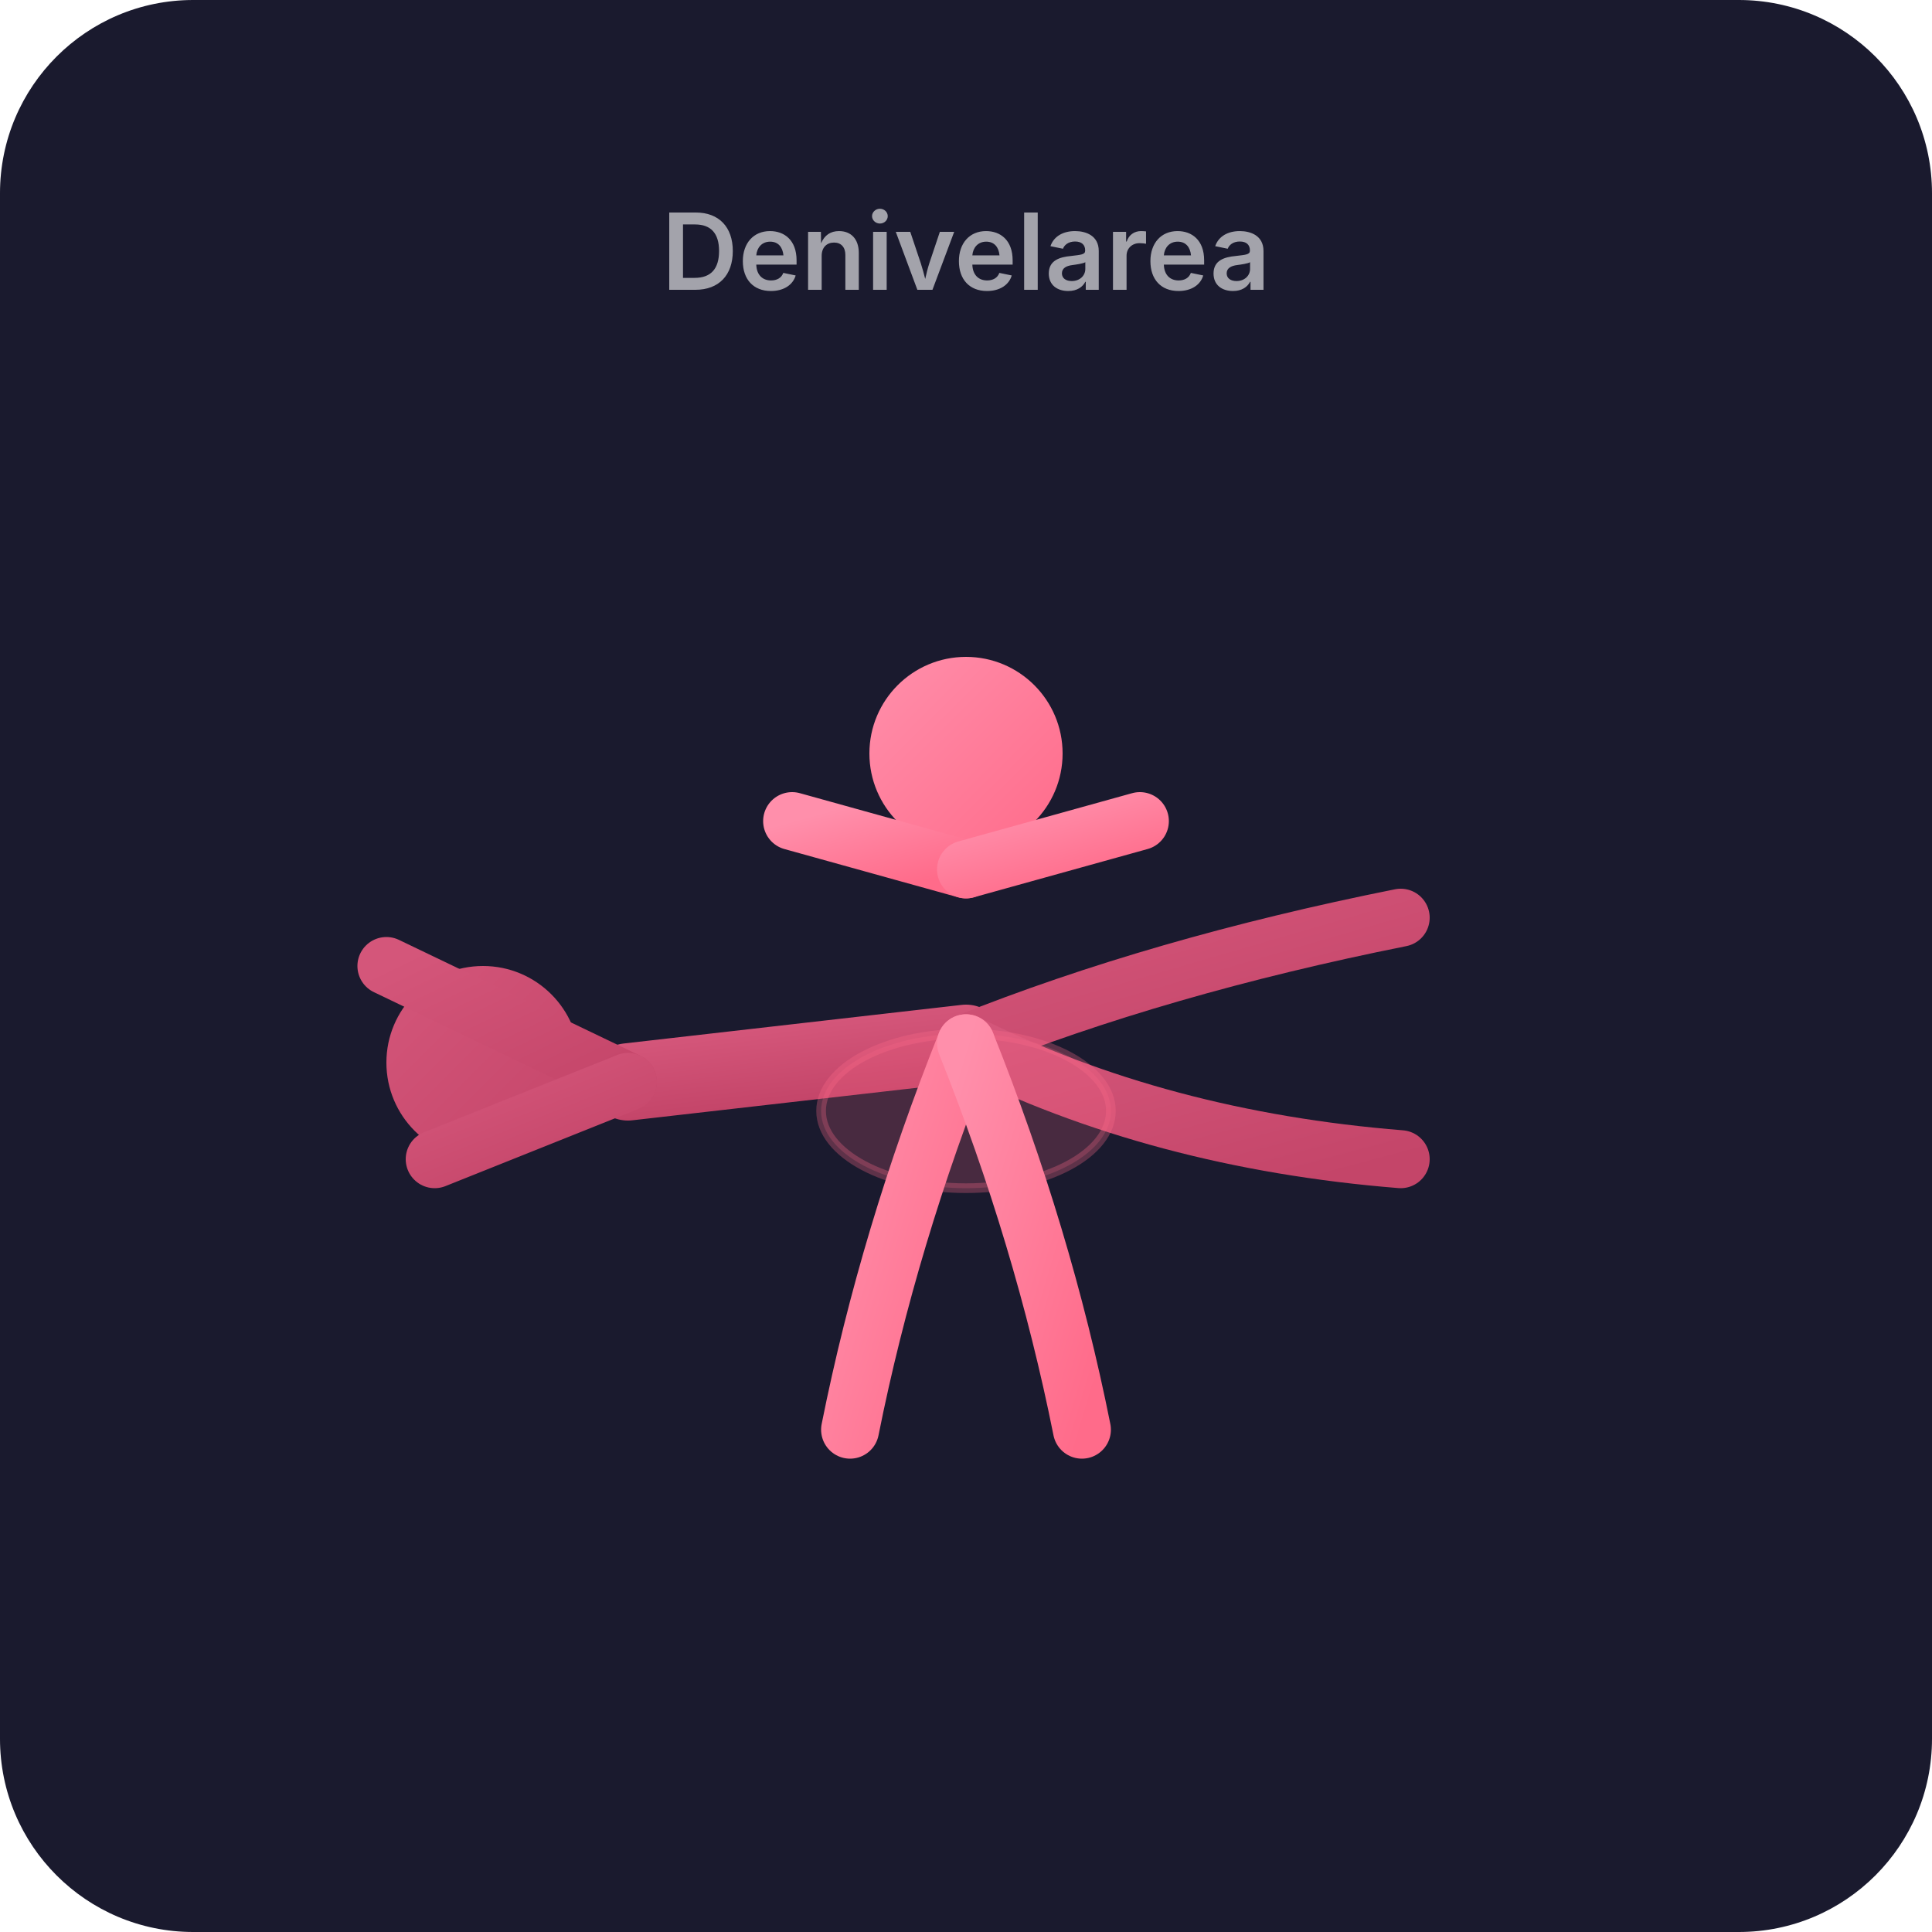
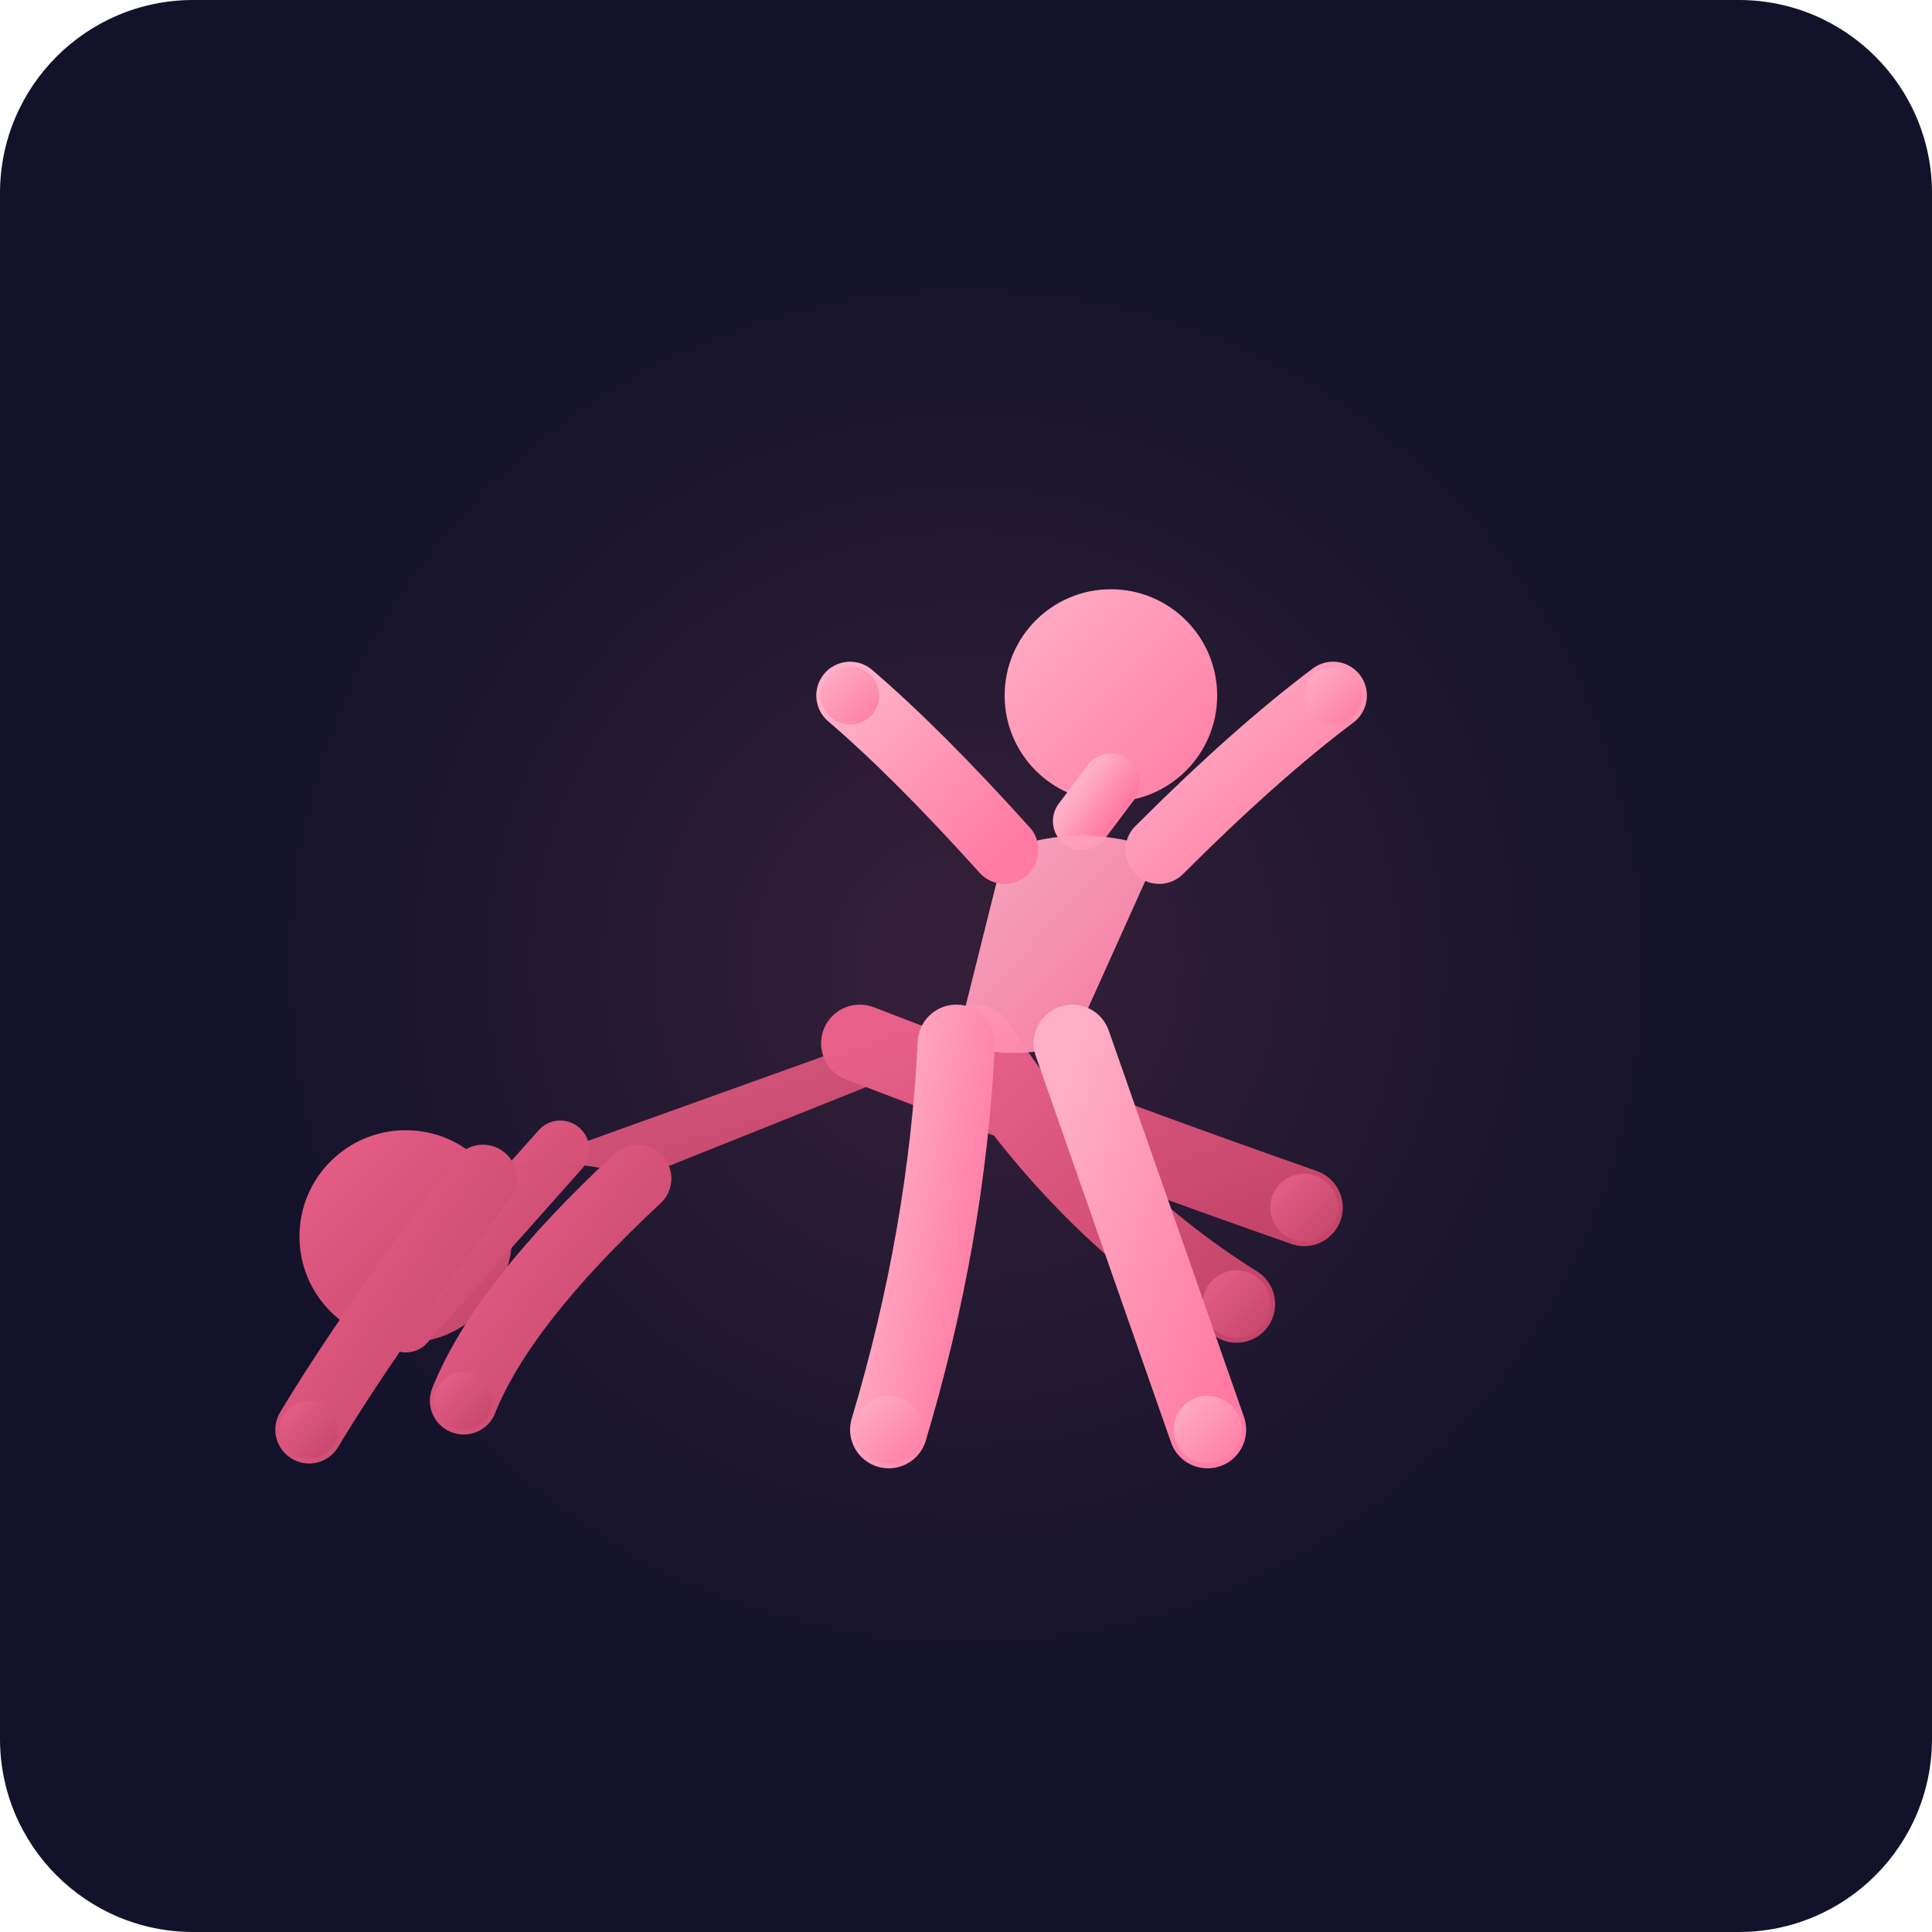
<svg xmlns="http://www.w3.org/2000/svg" viewBox="0 0 200 200" width="200" height="200">
  <defs>
    <linearGradient id="g1" x1="0%" y1="0%" x2="100%" y2="100%">
-       <stop offset="0%" style="stop-color:#FF8FAB;stop-opacity:1" />
-       <stop offset="100%" style="stop-color:#FF6B8A;stop-opacity:1" />
+       <stop offset="0%" style="stop-color:#FFB0C8;stop-opacity:1" />
+       <stop offset="100%" style="stop-color:#FF7BA3;stop-opacity:1" />
    </linearGradient>
    <linearGradient id="g2" x1="0%" y1="0%" x2="100%" y2="100%">
-       <stop offset="0%" style="stop-color:#D4567A;stop-opacity:1" />
+       <stop offset="0%" style="stop-color:#E8608A;stop-opacity:1" />
      <stop offset="100%" style="stop-color:#C44569;stop-opacity:1" />
    </linearGradient>
+     <radialGradient id="glow" cx="50%" cy="50%" r="50%">
+       <stop offset="0%" style="stop-color:#FF6B8A;stop-opacity:0.15" />
+       <stop offset="100%" style="stop-color:#FF6B8A;stop-opacity:0" />
+     </radialGradient>
  </defs>
-   <rect width="200" height="200" fill="#1a1a2e" rx="20" />
-   <text x="100" y="30" text-anchor="middle" fill="rgba(255,255,255,0.6)" font-family="-apple-system, sans-serif" font-size="11" font-weight="600">Denivelarea</text>
-   <circle cx="50" cy="110" r="10" fill="url(#g2)" />
-   <line x1="50" y1="118" x2="65" y2="112" stroke="url(#g2)" stroke-width="4" stroke-linecap="round" />
-   <line x1="65" y1="112" x2="100" y2="108" stroke="url(#g2)" stroke-width="8" stroke-linecap="round" />
-   <path d="M65,112 Q52.5,106.0 40,100" fill="none" stroke="url(#g2)" stroke-width="6" stroke-linecap="round" />
-   <path d="M65,112 Q55.0,116.0 45,120" fill="none" stroke="url(#g2)" stroke-width="6" stroke-linecap="round" />
-   <path d="M100,108 Q120,100 145,95" fill="none" stroke="url(#g2)" stroke-width="6" stroke-linecap="round" />
-   <path d="M100,108 Q120,118 145,120" fill="none" stroke="url(#g2)" stroke-width="6" stroke-linecap="round" />
-   <ellipse cx="100" cy="115" rx="15" ry="8" fill="rgba(255,107,138,0.2)" stroke="rgba(255,107,138,0.3)" stroke-width="1" />
-   <circle cx="100" cy="78" r="10" fill="url(#g1)" />
-   <line x1="100" y1="86" x2="100" y2="90" stroke="url(#g1)" stroke-width="4" stroke-linecap="round" />
-   <line x1="100" y1="90" x2="100" y2="108" stroke="url(#g1)" stroke-width="8" stroke-linecap="round" />
-   <path d="M100,90 Q91.0,87.5 82,85" fill="none" stroke="url(#g1)" stroke-width="6" stroke-linecap="round" />
-   <path d="M100,90 Q109.0,87.5 118,85" fill="none" stroke="url(#g1)" stroke-width="6" stroke-linecap="round" />
-   <path d="M100,108 Q92,128 88,148" fill="none" stroke="url(#g1)" stroke-width="6" stroke-linecap="round" />
-   <path d="M100,108 Q108,128 112,148" fill="none" stroke="url(#g1)" stroke-width="6" stroke-linecap="round" />
+   <rect width="200" height="200" fill="#12122a" rx="20" />
+   <circle cx="100" cy="100" r="80" fill="url(#glow)" />
+   <circle cx="42" cy="128" r="11" fill="url(#g2)" />
+   <line x1="42" y1="137" x2="58.0" y2="119.0" stroke="url(#g2)" stroke-width="6" stroke-linecap="round" />
+   <path d="M50,122 Q58.0,119 66,122               L101,108 Q95.0,110 89,108 Z" fill="url(#g2)" opacity="0.95" />
+   <path d="M50,122 Q38,138 32,148" fill="none" stroke="url(#g2)" stroke-width="7" stroke-linecap="round" />
+   <circle cx="32" cy="148" r="3.0" fill="url(#g2)" />
+   <path d="M66,122 Q52,135 48,145" fill="none" stroke="url(#g2)" stroke-width="7" stroke-linecap="round" />
+   <circle cx="48" cy="145" r="3.0" fill="url(#g2)" />
+   <path d="M89,108 Q115,118 135,125" fill="none" stroke="url(#g2)" stroke-width="8" stroke-linecap="round" />
+   <circle cx="135" cy="125" r="3.5" fill="url(#g2)" />
+   <path d="M101,108 Q112,125 128,135" fill="none" stroke="url(#g2)" stroke-width="8" stroke-linecap="round" />
+   <circle cx="128" cy="135" r="3.5" fill="url(#g2)" />
+   <circle cx="115" cy="72" r="11" fill="url(#g1)" />
+   <line x1="115" y1="81" x2="112.0" y2="85.0" stroke="url(#g1)" stroke-width="6" stroke-linecap="round" />
+   <path d="M104,88 Q112.0,85 120,88               L111,108 Q105.0,110 99,108 Z" fill="url(#g1)" opacity="0.95" />
+   <path d="M104,88 Q95,78 88,72" fill="none" stroke="url(#g1)" stroke-width="7" stroke-linecap="round" />
+   <circle cx="88" cy="72" r="3.0" fill="url(#g1)" />
+   <path d="M120,88 Q130,78 138,72" fill="none" stroke="url(#g1)" stroke-width="7" stroke-linecap="round" />
+   <circle cx="138" cy="72" r="3.0" fill="url(#g1)" />
+   <path d="M99,108 Q98,128 92,148" fill="none" stroke="url(#g1)" stroke-width="8" stroke-linecap="round" />
+   <circle cx="92" cy="148" r="3.5" fill="url(#g1)" />
+   <path d="M111,108 Q118,128 125,148" fill="none" stroke="url(#g1)" stroke-width="8" stroke-linecap="round" />
+   <circle cx="125" cy="148" r="3.5" fill="url(#g1)" />
</svg>
